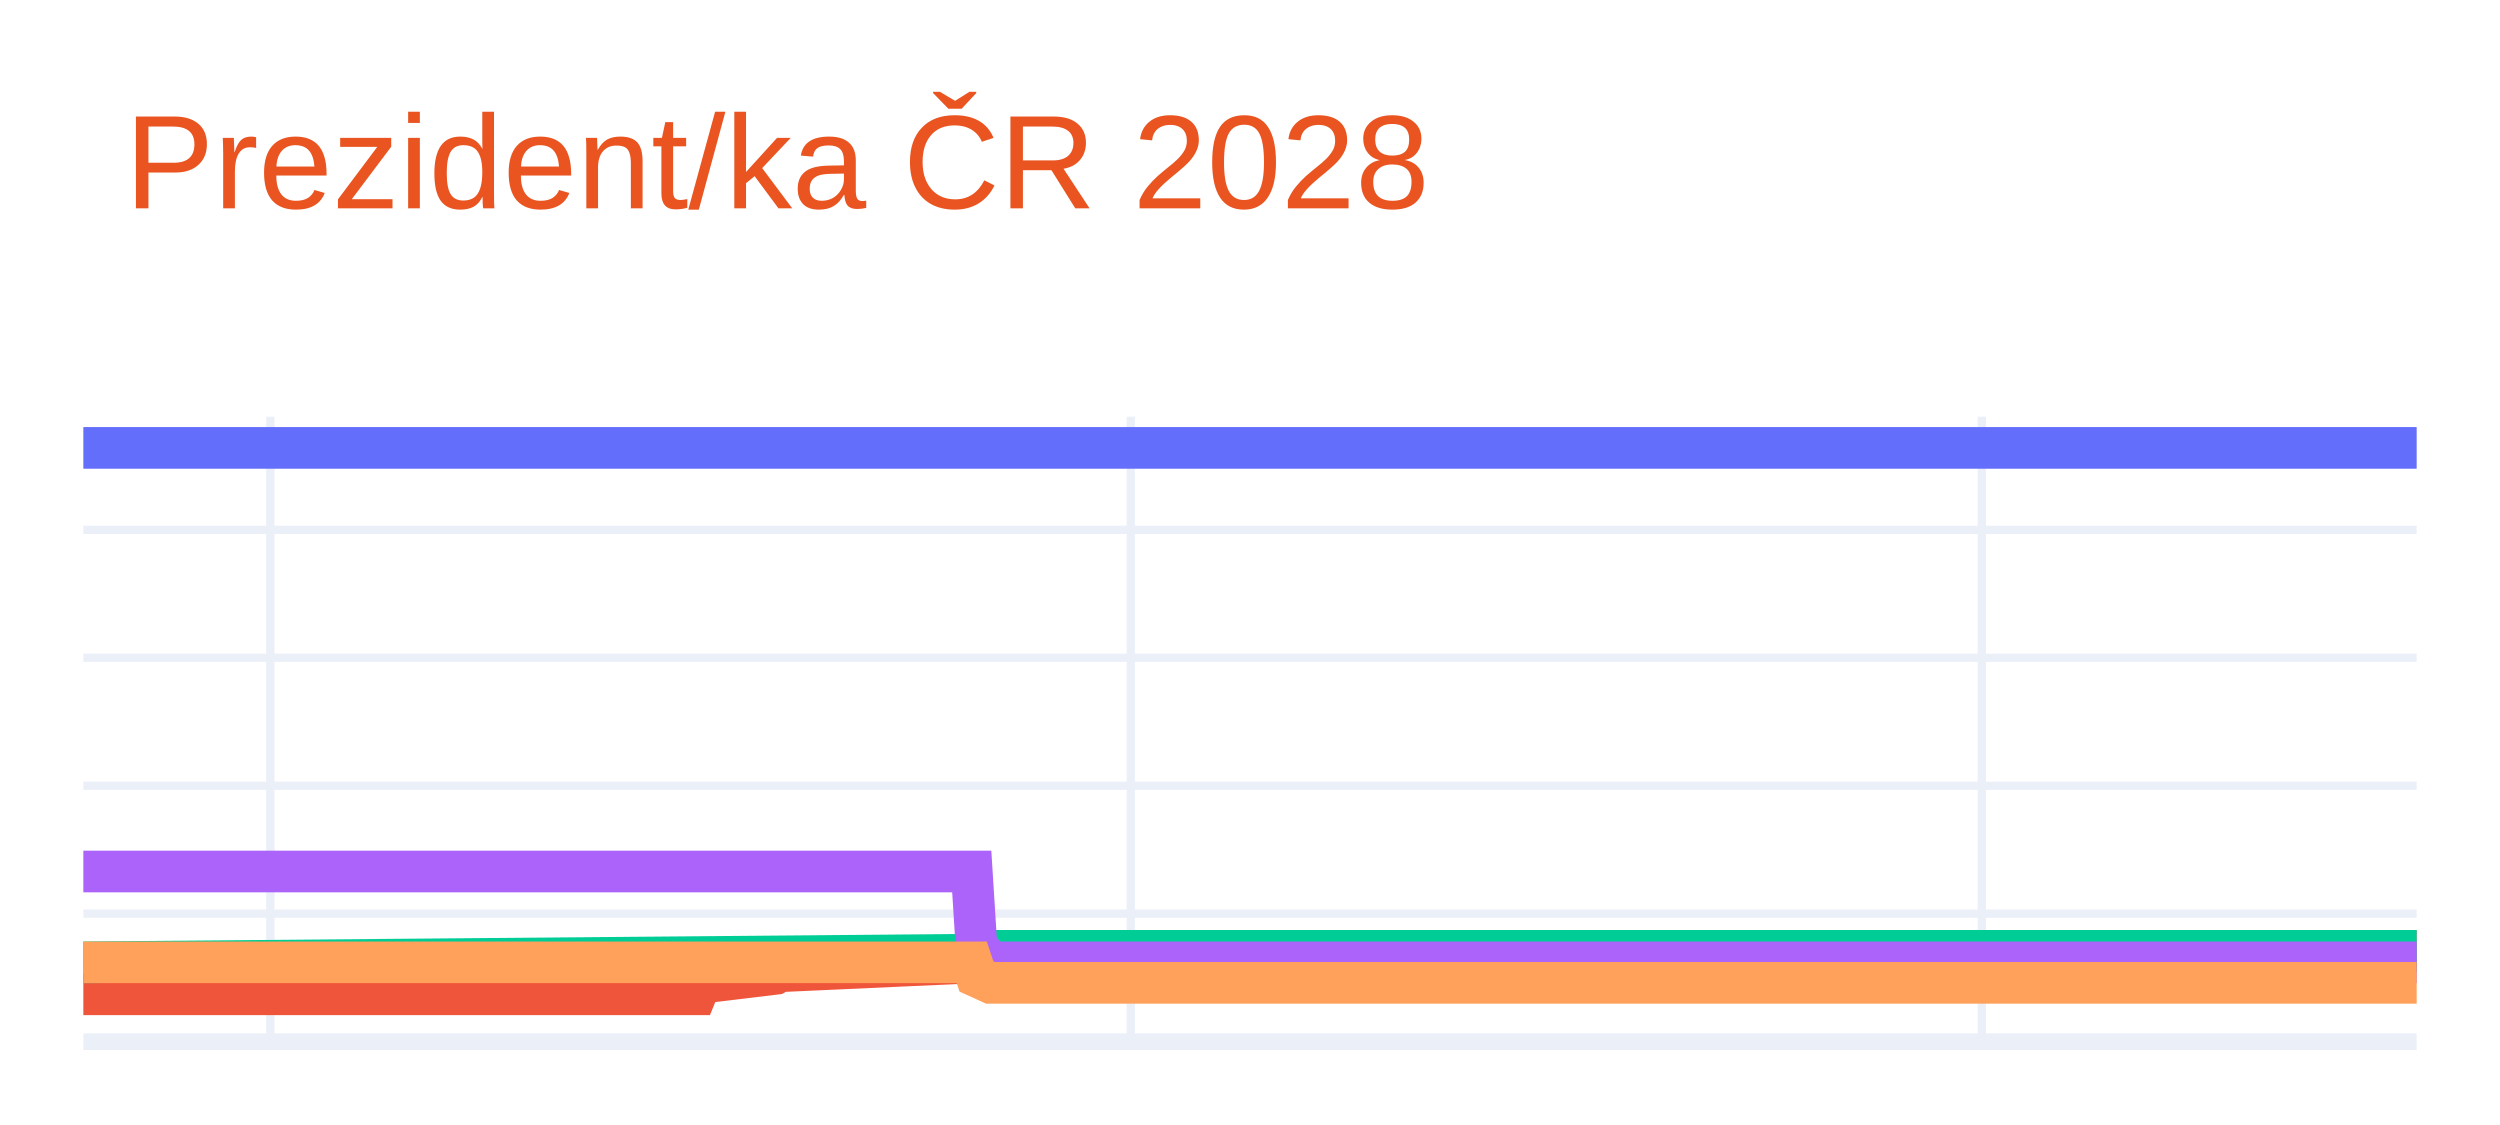
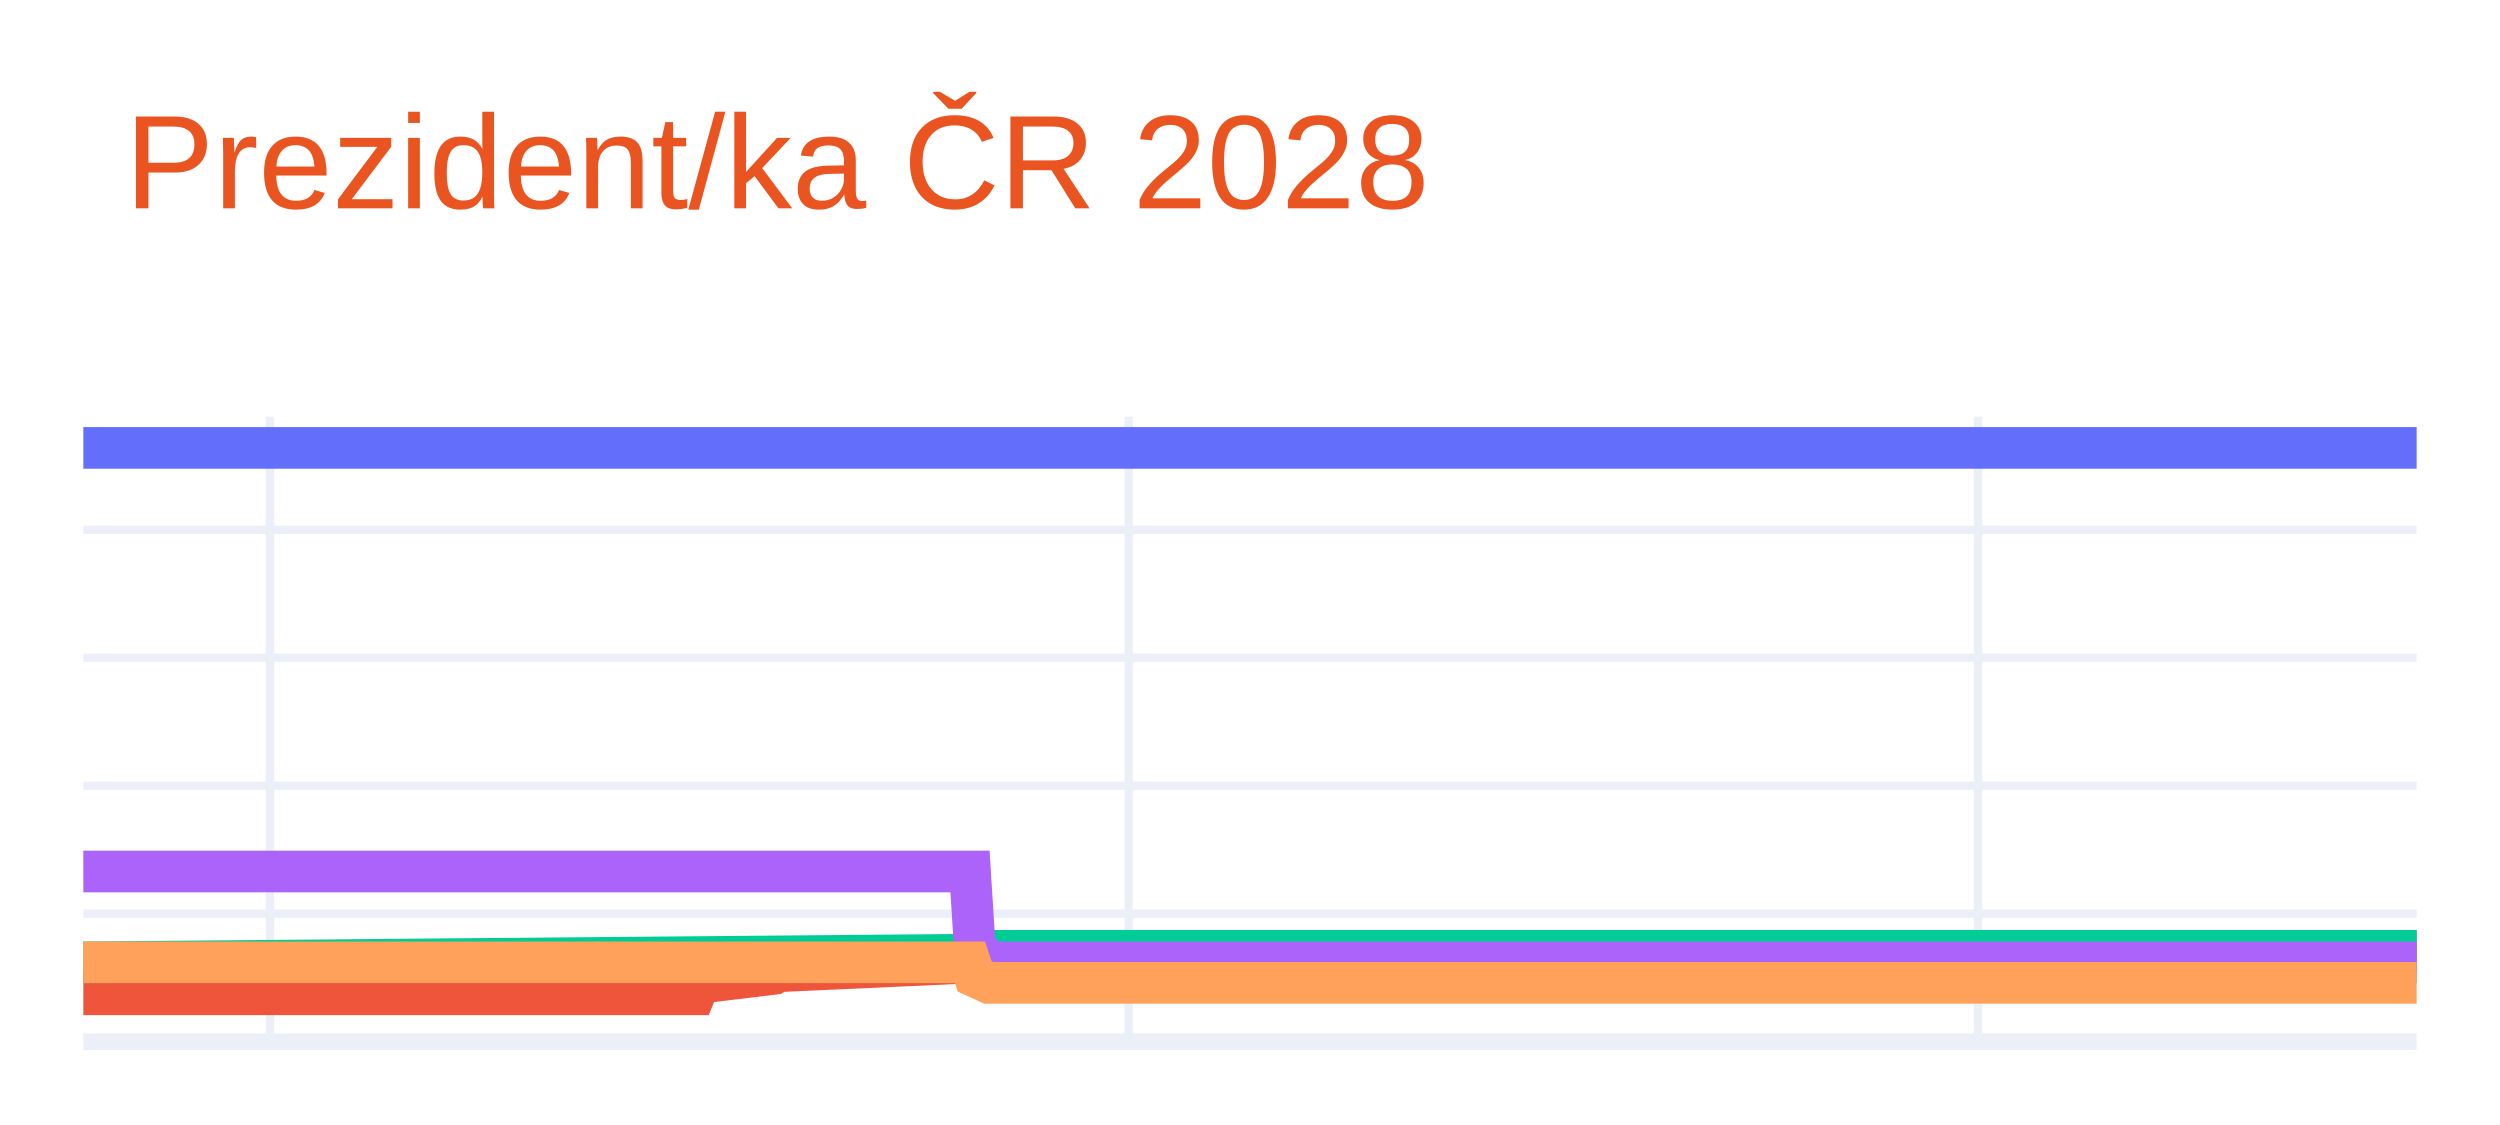
<svg xmlns="http://www.w3.org/2000/svg" class="main-svg" width="300" height="135" style="" viewBox="0 0 300 135">
  <rect x="0" y="0" width="300" height="135" style="fill: rgb(255, 255, 255); fill-opacity: 1;" />
-   <defs id="defs-f03c6e">
+   <defs id="defs-ac167d">
    <g class="clips">
-       <clipPath id="clipf03c6exyplot" class="plotclip">
+       <clipPath id="clipac167dxyplot" class="plotclip">
        <rect width="280" height="75" />
      </clipPath>
-       <clipPath class="axesclip" id="clipf03c6ex">
+       <clipPath class="axesclip" id="clipac167dx">
        <rect x="10" y="0" width="280" height="135" />
      </clipPath>
-       <clipPath class="axesclip" id="clipf03c6ey">
+       <clipPath class="axesclip" id="clipac167dy">
        <rect x="0" y="50" width="300" height="75" />
      </clipPath>
-       <clipPath class="axesclip" id="clipf03c6exy">
+       <clipPath class="axesclip" id="clipac167dxy">
        <rect x="10" y="50" width="280" height="75" />
      </clipPath>
    </g>
    <g class="gradients" />
    <g class="patterns" />
  </defs>
  <g class="bglayer" />
  <g class="layer-below">
    <g class="imagelayer" />
    <g class="shapelayer" />
  </g>
  <g class="cartesianlayer">
    <g class="subplot xy">
      <g class="layer-subplot">
        <g class="shapelayer" />
        <g class="imagelayer" />
      </g>
      <g class="minor-gridlayer">
        <g class="x" />
        <g class="y" />
      </g>
      <g class="gridlayer">
        <g class="x">
-           <path class="xgrid crisp" transform="translate(32.44,0)" d="M0,50v75" style="stroke: rgb(235, 240, 248); stroke-opacity: 1; stroke-width: 1px;" />
-           <path class="xgrid crisp" transform="translate(135.69,0)" d="M0,50v75" style="stroke: rgb(235, 240, 248); stroke-opacity: 1; stroke-width: 1px;" />
-           <path class="xgrid crisp" transform="translate(237.82,0)" d="M0,50v75" style="stroke: rgb(235, 240, 248); stroke-opacity: 1; stroke-width: 1px;" />
+           <path class="xgrid crisp" transform="translate(32.4,0)" d="M0,50v75" style="stroke: rgb(235, 240, 248); stroke-opacity: 1; stroke-width: 1px;" />
+           <path class="xgrid crisp" transform="translate(135.44,0)" d="M0,50v75" style="stroke: rgb(235, 240, 248); stroke-opacity: 1; stroke-width: 1px;" />
+           <path class="xgrid crisp" transform="translate(237.36,0)" d="M0,50v75" style="stroke: rgb(235, 240, 248); stroke-opacity: 1; stroke-width: 1px;" />
        </g>
        <g class="y">
          <path class="ygrid crisp" transform="translate(0,109.64)" d="M10,0h280" style="stroke: rgb(235, 240, 248); stroke-opacity: 1; stroke-width: 1px;" />
          <path class="ygrid crisp" transform="translate(0,94.29)" d="M10,0h280" style="stroke: rgb(235, 240, 248); stroke-opacity: 1; stroke-width: 1px;" />
          <path class="ygrid crisp" transform="translate(0,78.93)" d="M10,0h280" style="stroke: rgb(235, 240, 248); stroke-opacity: 1; stroke-width: 1px;" />
          <path class="ygrid crisp" transform="translate(0,63.58)" d="M10,0h280" style="stroke: rgb(235, 240, 248); stroke-opacity: 1; stroke-width: 1px;" />
        </g>
      </g>
      <g class="zerolinelayer">
        <path class="yzl zl crisp" transform="translate(0,125)" d="M10,0h280" style="stroke: rgb(235, 240, 248); stroke-opacity: 1; stroke-width: 2px;" />
      </g>
      <g class="layer-between">
        <g class="shapelayer" />
        <g class="imagelayer" />
      </g>
      <path class="xlines-below" />
      <path class="ylines-below" />
      <g class="overlines-below" />
      <g class="xaxislayer-below" />
      <g class="yaxislayer-below" />
      <g class="overaxes-below" />
      <g class="overplot">
-         <g class="xy" transform="translate(10,50)" clip-path="url(#clipf03c6exyplot)">
+         <g class="xy" transform="translate(10,50)" clip-path="url(#clipac167dxyplot)">
          <g class="scatterlayer mlayer">
-             <g class="trace scatter trace5bd97a" style="stroke-miterlimit: 2; opacity: 1;">
+             <g class="trace scatter trace8a8279" style="stroke-miterlimit: 2; opacity: 1;">
              <g class="fills" />
              <g class="errorbars" />
              <g class="lines">
                <path class="js-line" d="M0,3.75L280,3.75" style="vector-effect: none; fill: none; stroke: rgb(99, 110, 250); stroke-opacity: 1; stroke-width: 5px; opacity: 1;" />
              </g>
              <g class="points" />
              <g class="text" />
            </g>
-             <g class="trace scatter tracee3182d" style="stroke-miterlimit: 2; opacity: 1;">
+             <g class="trace scatter trace3c1fb2" style="stroke-miterlimit: 2; opacity: 1;">
              <g class="fills" />
              <g class="errorbars" />
              <g class="lines">
-                 <path class="js-line" d="M0,69.32L73.51,69.32L74.07,67.94L83.05,66.86L83.61,66.55L107.17,65.48L107.74,64.87L280,64.1" style="vector-effect: none; fill: none; stroke: rgb(239, 85, 59); stroke-opacity: 1; stroke-width: 5px; opacity: 1;" />
+                 <path class="js-line" d="M0,69.32L73.36,69.32L73.92,67.94L82.88,66.86L83.44,66.55L106.96,65.48L107.52,64.87L280,64.1" style="vector-effect: none; fill: none; stroke: rgb(239, 85, 59); stroke-opacity: 1; stroke-width: 5px; opacity: 1;" />
              </g>
              <g class="points" />
              <g class="text" />
            </g>
-             <g class="trace scatter trace82a43e" style="stroke-miterlimit: 2; opacity: 1;">
+             <g class="trace scatter trace582b66" style="stroke-miterlimit: 2; opacity: 1;">
              <g class="fills" />
              <g class="errorbars" />
              <g class="lines">
-                 <path class="js-line" d="M0,65.48L107.17,64.56L107.74,64.1L280,64.1" style="vector-effect: none; fill: none; stroke: rgb(0, 204, 150); stroke-opacity: 1; stroke-width: 5px; opacity: 1;" />
+                 <path class="js-line" d="M0,65.48L106.96,64.56L107.52,64.1L280,64.1" style="vector-effect: none; fill: none; stroke: rgb(0, 204, 150); stroke-opacity: 1; stroke-width: 5px; opacity: 1;" />
              </g>
              <g class="points" />
              <g class="text" />
            </g>
-             <g class="trace scatter trace9ab5fc" style="stroke-miterlimit: 2; opacity: 1;">
+             <g class="trace scatter tracee7c2ef" style="stroke-miterlimit: 2; opacity: 1;">
              <g class="fills" />
              <g class="errorbars" />
              <g class="lines">
-                 <path class="js-line" d="M0,54.58L106.61,54.58L107.17,63.48L108.86,65.48L109.42,65.48L280,65.48" style="vector-effect: none; fill: none; stroke: rgb(171, 99, 250); stroke-opacity: 1; stroke-width: 5px; opacity: 1;" />
+                 <path class="js-line" d="M0,54.58L106.4,54.58L106.96,63.48L108.64,65.48L109.2,65.48L280,65.48" style="vector-effect: none; fill: none; stroke: rgb(171, 99, 250); stroke-opacity: 1; stroke-width: 5px; opacity: 1;" />
              </g>
              <g class="points" />
              <g class="text" />
            </g>
-             <g class="trace scatter tracedd04d8" style="stroke-miterlimit: 2; opacity: 1;">
+             <g class="trace scatter trace97096c" style="stroke-miterlimit: 2; opacity: 1;">
              <g class="fills" />
              <g class="errorbars" />
              <g class="lines">
-                 <path class="js-line" d="M0,65.48L106.61,65.48L107.17,67.17L108.86,67.94L109.42,67.94L280,67.94" style="vector-effect: none; fill: none; stroke: rgb(255, 161, 90); stroke-opacity: 1; stroke-width: 5px; opacity: 1;" />
+                 <path class="js-line" d="M0,65.48L106.4,65.48L106.96,67.17L108.64,67.94L109.2,67.94L280,67.94" style="vector-effect: none; fill: none; stroke: rgb(255, 161, 90); stroke-opacity: 1; stroke-width: 5px; opacity: 1;" />
              </g>
              <g class="points" />
              <g class="text" />
            </g>
          </g>
        </g>
      </g>
      <path class="xlines-above crisp" d="M0,0" style="fill: none;" />
      <path class="ylines-above crisp" d="M0,0" style="fill: none;" />
      <g class="overlines-above" />
      <g class="xaxislayer-above" />
      <g class="yaxislayer-above" />
      <g class="overaxes-above" />
    </g>
  </g>
  <g class="polarlayer" />
  <g class="smithlayer" />
  <g class="ternarylayer" />
  <g class="geolayer" />
  <g class="funnelarealayer" />
  <g class="pielayer" />
  <g class="iciclelayer" />
  <g class="treemaplayer" />
  <g class="sunburstlayer" />
  <g class="glimages" />
-   <defs id="topdefs-f03c6e">
+   <defs id="topdefs-ac167d">
    <g class="clips" />
  </defs>
  <g class="layer-above">
    <g class="imagelayer" />
    <g class="shapelayer" />
  </g>
  <g class="infolayer">
    <g class="g-gtitle">
      <text class="gtitle" x="15" y="25" text-anchor="start" dy="0em" style="opacity: 1; font-family: Ubuntu, verdana, arial, sans-serif; font-size: 16px; fill: rgb(233, 84, 32); fill-opacity: 1; white-space: pre;">Prezident/ka ČR 2028</text>
    </g>
    <g class="g-xtitle" />
    <g class="g-ytitle" />
  </g>
</svg>
